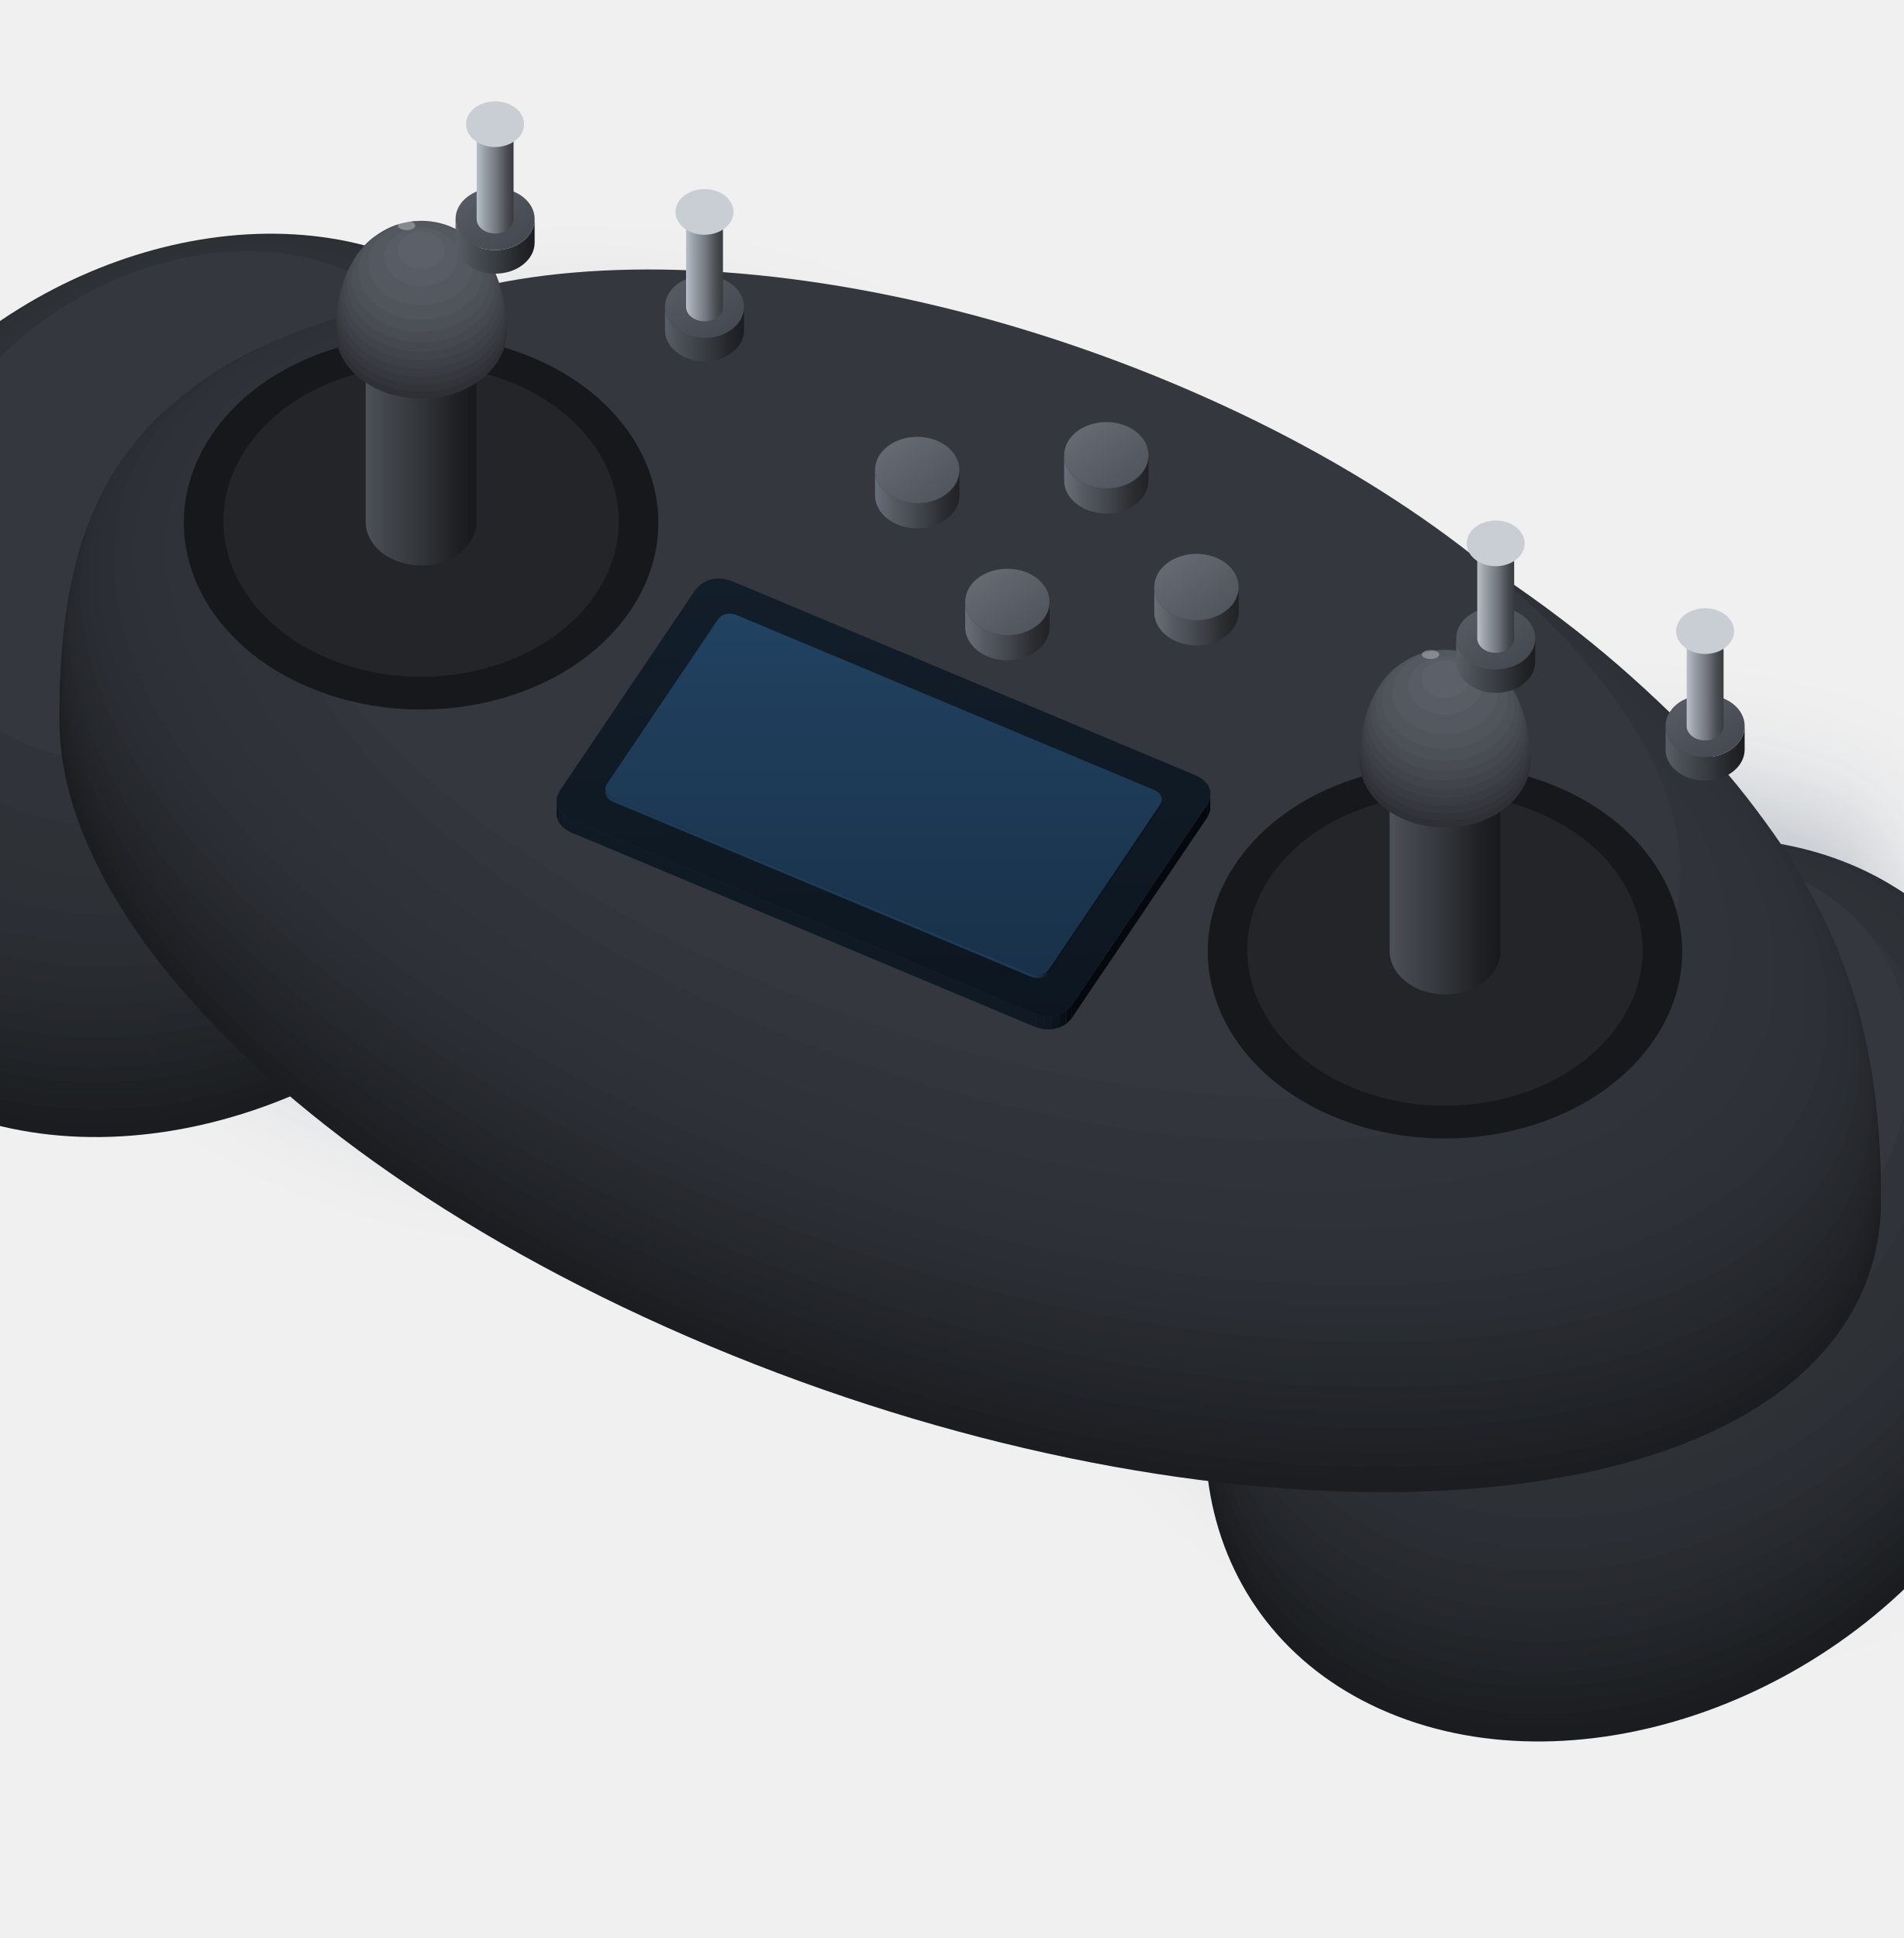
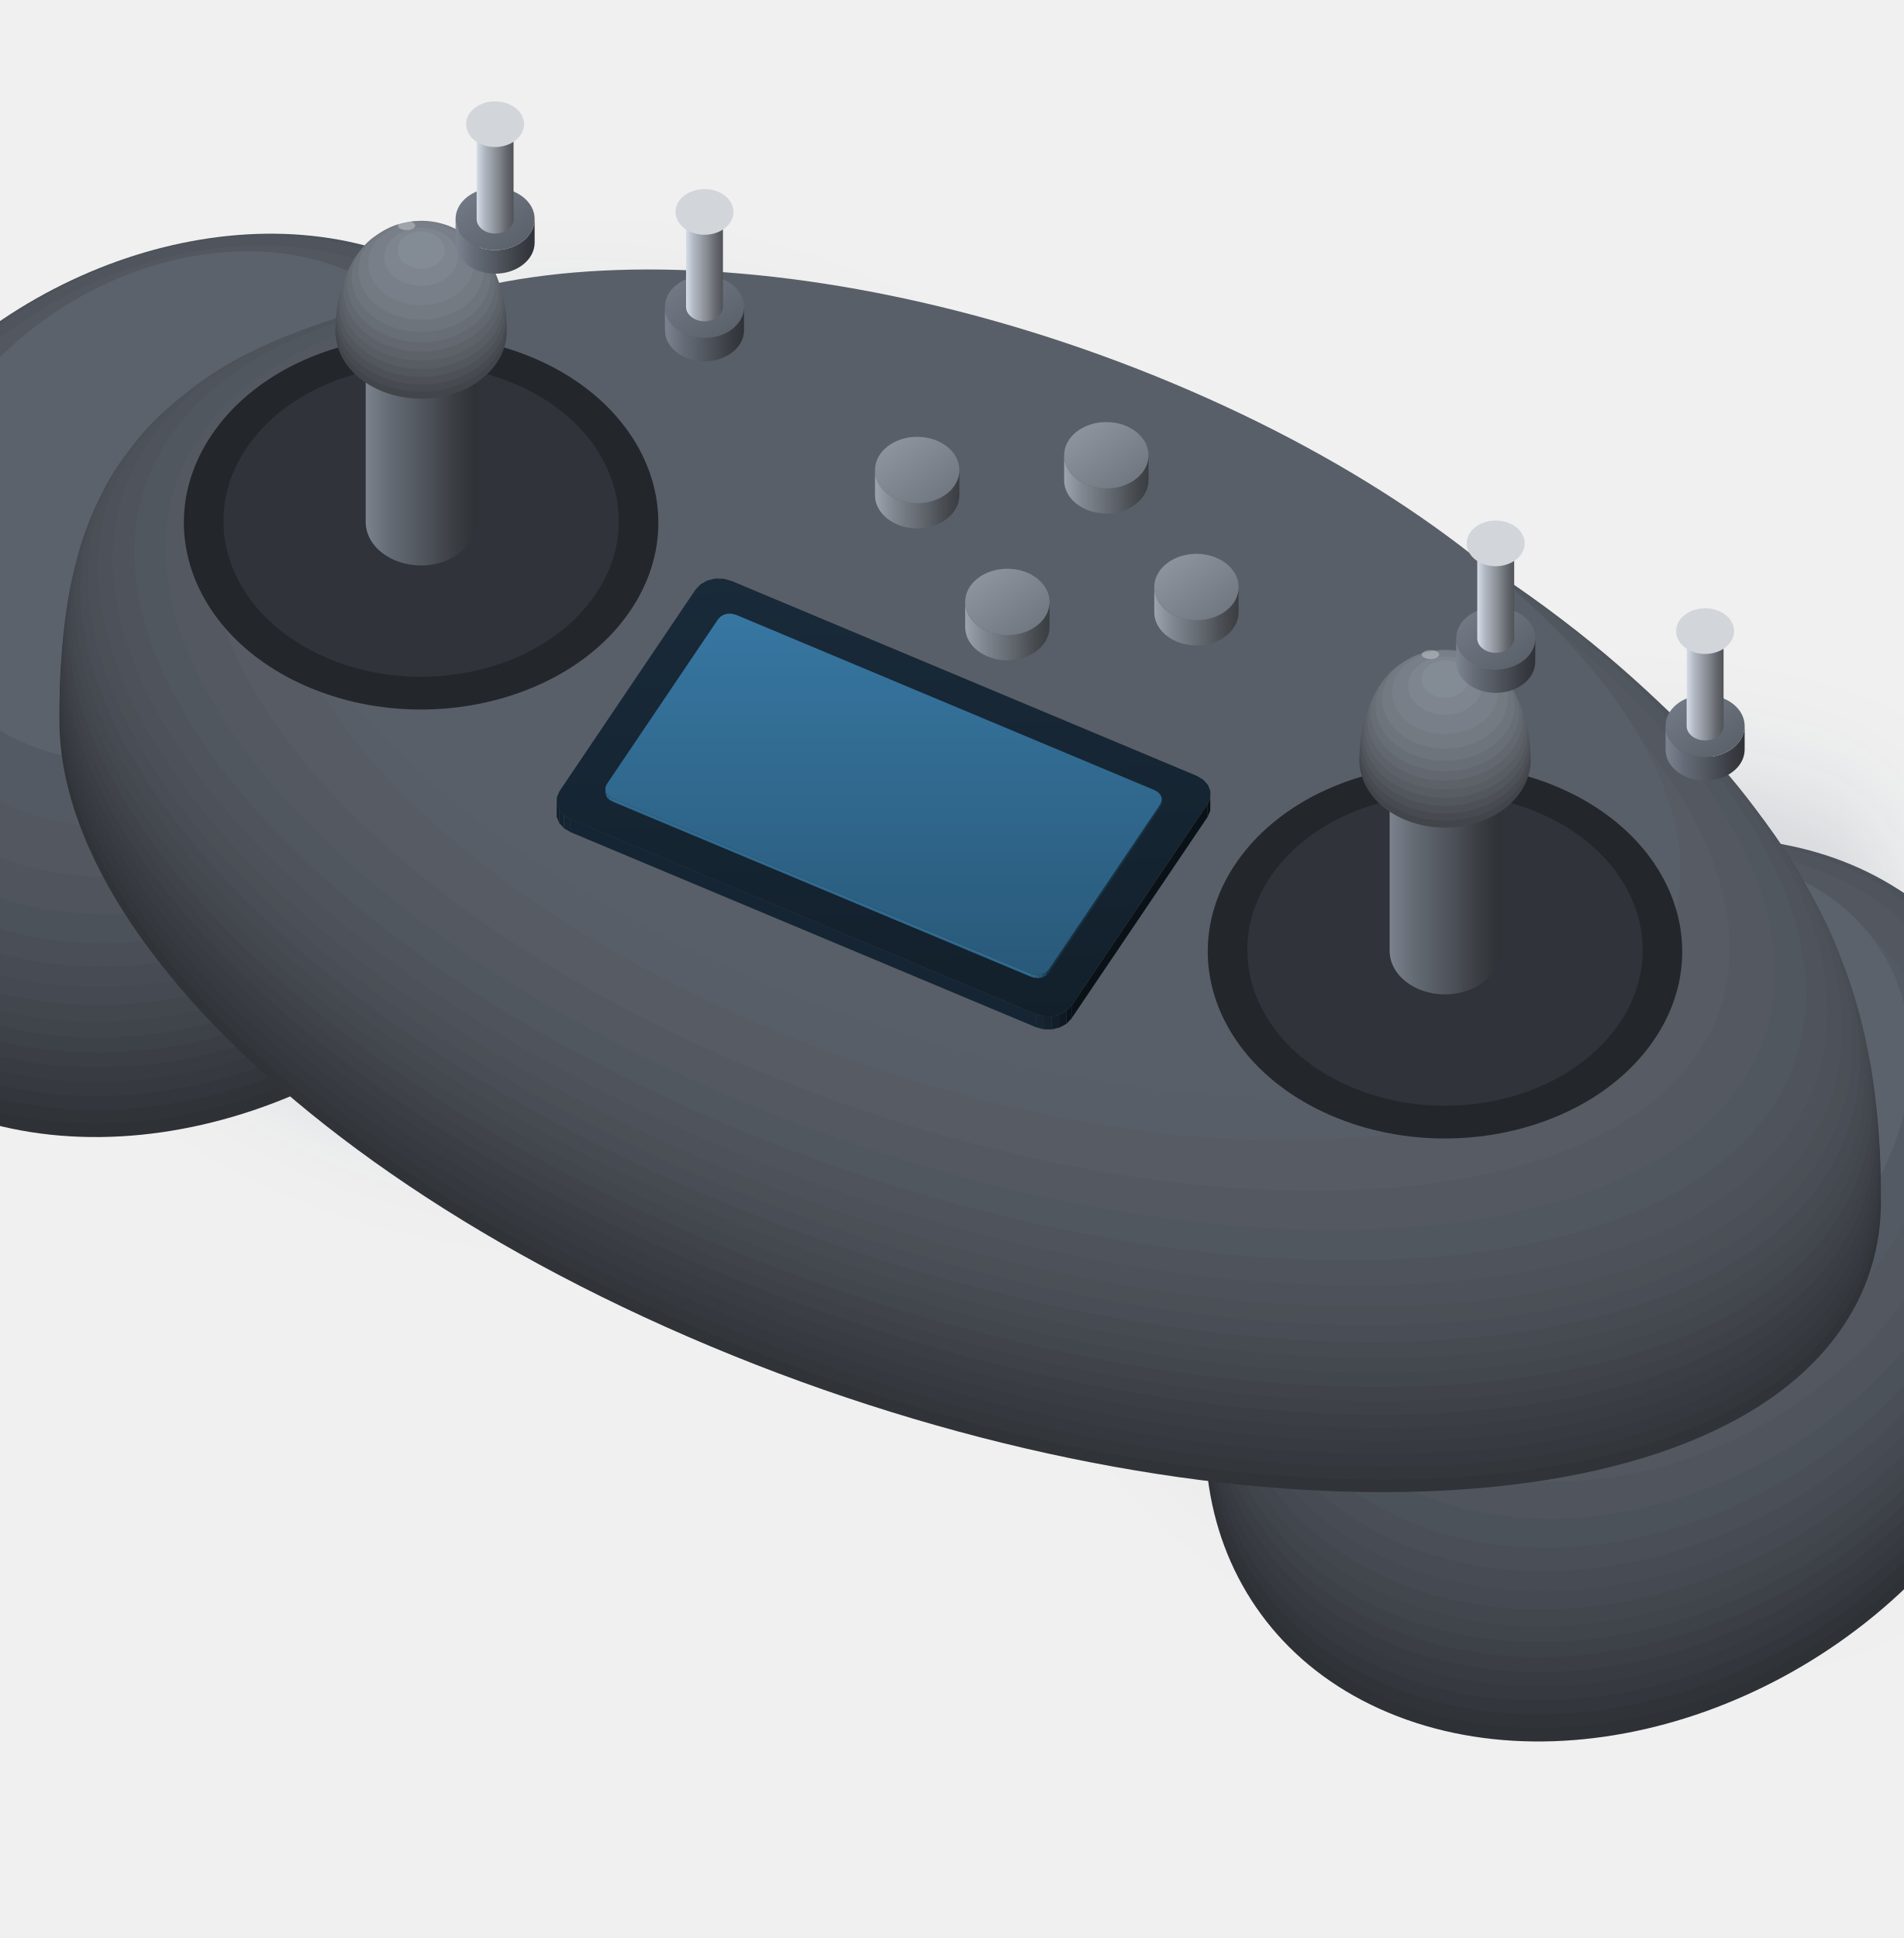
<svg xmlns="http://www.w3.org/2000/svg" viewBox="-73.62 -72.94 144.47 147.07" width="144.47" height="147.07">
  <defs>
    <filter id="blur" x="-30%" y="-30%" width="160%" height="160%">
-       <feGaussianBlur stdDeviation="4.5" />
+       <feGaussianBlur stdDeviation="5" />
    </filter>
    <linearGradient id="g2">
-       <stop offset="0" stop-color="#4d5158" />
-       <stop offset="0.22" stop-color="#404349" />
-       <stop offset="0.55" stop-color="#2f3236" />
-       <stop offset="0.82" stop-color="#1f2023" />
-       <stop offset="1" stop-color="#18191b" />
+       <stop offset="0" stop-color="#7b828d" />
+       <stop offset="0.22" stop-color="#656b74" />
+       <stop offset="0.55" stop-color="#4e535a" />
+       <stop offset="0.82" stop-color="#393c41" />
+       <stop offset="1" stop-color="#2e3135" />
    </linearGradient>
    <linearGradient id="g3" x1="0" y1="0" x2="1" y2="1">
-       <stop offset="0" stop-color="#4d5058" />
-       <stop offset="1" stop-color="#393c42" />
+       <stop offset="0" stop-color="#747a84" />
+       <stop offset="1" stop-color="#565b63" />
    </linearGradient>
    <linearGradient id="g4" x1="0" y1="0" x2="1" y2="1">
-       <stop offset="0" stop-color="#121e2a" />
-       <stop offset="1" stop-color="#0d1620" />
+       <stop offset="0" stop-color="#192a3a" />
+       <stop offset="1" stop-color="#12202b" />
    </linearGradient>
    <linearGradient id="g5" x1="0" y1="0" x2="1" y2="1">
-       <stop offset="0" stop-color="#214262" />
-       <stop offset="1" stop-color="#193149" />
+       <stop offset="0" stop-color="#3777a2" />
+       <stop offset="1" stop-color="#295979" />
    </linearGradient>
    <linearGradient id="g6">
-       <stop offset="0" stop-color="#686d78" />
-       <stop offset="0.22" stop-color="#565b63" />
-       <stop offset="0.55" stop-color="#40434a" />
-       <stop offset="0.82" stop-color="#2a2c30" />
-       <stop offset="1" stop-color="#202225" />
+       <stop offset="0" stop-color="#9ba3ae" />
+       <stop offset="0.22" stop-color="#808790" />
+       <stop offset="0.55" stop-color="#63686f" />
+       <stop offset="0.82" stop-color="#484c51" />
+       <stop offset="1" stop-color="#3a3d42" />
    </linearGradient>
    <linearGradient id="g7" x1="0" y1="0" x2="1" y2="1">
-       <stop offset="0" stop-color="#686d77" />
-       <stop offset="1" stop-color="#4d5159" />
+       <stop offset="0" stop-color="#9199a4" />
+       <stop offset="1" stop-color="#6c727a" />
    </linearGradient>
    <linearGradient id="g8">
-       <stop offset="0" stop-color="#585e67" />
-       <stop offset="0.22" stop-color="#494e55" />
-       <stop offset="0.55" stop-color="#363a3f" />
-       <stop offset="0.82" stop-color="#232529" />
-       <stop offset="1" stop-color="#1b1d20" />
+       <stop offset="0" stop-color="#7c8491" />
+       <stop offset="0.22" stop-color="#676d78" />
+       <stop offset="0.55" stop-color="#4f545c" />
+       <stop offset="0.82" stop-color="#3a3d43" />
+       <stop offset="1" stop-color="#2f3237" />
    </linearGradient>
    <linearGradient id="g9" x1="0" y1="0" x2="1" y2="1">
-       <stop offset="0" stop-color="#585d67" />
-       <stop offset="1" stop-color="#42464d" />
+       <stop offset="0" stop-color="#757d89" />
+       <stop offset="1" stop-color="#575d66" />
    </linearGradient>
    <linearGradient id="g10">
-       <stop offset="0" stop-color="#b7bfca" />
-       <stop offset="0.22" stop-color="#989fa7" />
-       <stop offset="0.55" stop-color="#71767c" />
-       <stop offset="0.82" stop-color="#494c51" />
-       <stop offset="1" stop-color="#383b3e" />
+       <stop offset="0" stop-color="#d5dde8" />
+       <stop offset="0.22" stop-color="#b0b6c0" />
+       <stop offset="0.55" stop-color="#888d94" />
+       <stop offset="0.82" stop-color="#63666c" />
+       <stop offset="1" stop-color="#505357" />
    </linearGradient>
    <linearGradient id="g11" x1="0" y1="0" x2="1" y2="1">
-       <stop offset="0" stop-color="#b7bfc9" />
-       <stop offset="1" stop-color="#888f96" />
+       <stop offset="0" stop-color="#c7d0da" />
+       <stop offset="1" stop-color="#959ba3" />
    </linearGradient>
  </defs>
-   <g filter="url(#blur)" opacity="0.26">
+   <g filter="url(#blur)" opacity="0.17">
    <ellipse cx="-29.83" cy="-17.12" rx="36.8" ry="29" fill="#1f3350" />
    <ellipse cx="49.63" cy="16.18" rx="36.8" ry="29" fill="#1f3350" />
    <ellipse cx="8.61" cy="-0.37" rx="32" ry="25.22" fill="#1f3350" />
  </g>
-   <ellipse cx="-62" cy="10" rx="30" ry="39" transform="matrix(0.8829 0.3699 -0.4695 0.6958 0.00 0.00)" fill="#1a1c1f" />
-   <ellipse cx="-62" cy="10" rx="30" ry="39" transform="matrix(0.8829 0.3699 -0.4695 0.6958 0.00 -1.03)" fill="#1b1d21" />
-   <ellipse cx="-62" cy="10" rx="29.99" ry="38.98" transform="matrix(0.8829 0.3699 -0.4695 0.6958 0.00 -2.05)" fill="#1d1f22" />
-   <ellipse cx="-62" cy="10" rx="29.96" ry="38.95" transform="matrix(0.8829 0.3699 -0.4695 0.6958 0.00 -3.08)" fill="#1e2124" />
-   <ellipse cx="-62" cy="10" rx="29.92" ry="38.89" transform="matrix(0.8829 0.3699 -0.4695 0.6958 0.00 -4.10)" fill="#202226" />
-   <ellipse cx="-62" cy="10" rx="29.85" ry="38.8" transform="matrix(0.8829 0.3699 -0.4695 0.6958 0.00 -5.13)" fill="#212428" />
-   <ellipse cx="-62" cy="10" rx="29.75" ry="38.68" transform="matrix(0.8829 0.3699 -0.4695 0.6958 0.00 -6.16)" fill="#232529" />
-   <ellipse cx="-62" cy="10" rx="29.62" ry="38.51" transform="matrix(0.8829 0.3699 -0.4695 0.6958 0.00 -7.18)" fill="#24272b" />
-   <ellipse cx="-62" cy="10" rx="29.44" ry="38.27" transform="matrix(0.8829 0.3699 -0.4695 0.6958 0.00 -8.21)" fill="#26282d" />
-   <ellipse cx="-62" cy="10" rx="29.19" ry="37.95" transform="matrix(0.8829 0.3699 -0.4695 0.6958 0.00 -9.23)" fill="#272a2e" />
-   <ellipse cx="-62" cy="10" rx="28.84" ry="37.49" transform="matrix(0.8829 0.3699 -0.4695 0.6958 0.00 -10.26)" fill="#292b30" />
-   <ellipse cx="-62" cy="10" rx="28.32" ry="36.81" transform="matrix(0.8829 0.3699 -0.4695 0.6958 0.00 -11.29)" fill="#2a2d32" />
-   <ellipse cx="-62" cy="10" rx="27.54" ry="35.8" transform="matrix(0.8829 0.3699 -0.4695 0.6958 0.00 -12.31)" fill="#2b2e34" />
-   <ellipse cx="-62" cy="10" rx="26.35" ry="34.25" transform="matrix(0.8829 0.3699 -0.4695 0.6958 0.00 -13.34)" fill="#2d3035" />
-   <ellipse cx="-62" cy="10" rx="24.53" ry="31.88" transform="matrix(0.8829 0.3699 -0.4695 0.6958 0.00 -14.37)" fill="#2e3237" />
-   <ellipse cx="-62" cy="10" rx="21.74" ry="28.26" transform="matrix(0.8829 0.3699 -0.4695 0.6958 0.00 -15.39)" fill="#303339" />
-   <ellipse cx="-62" cy="10" rx="17.5" ry="22.74" transform="matrix(0.8829 0.3699 -0.4695 0.6958 0.00 -16.42)" fill="#31353b" />
-   <ellipse cx="-62" cy="10" rx="11.05" ry="14.36" transform="matrix(0.8829 0.3699 -0.4695 0.6958 0.00 -17.44)" fill="#33363c" />
-   <ellipse cx="-62" cy="10" rx="19.87" ry="25.83" transform="matrix(0.8829 0.3699 -0.4695 0.6958 0.00 -18.47)" fill="#34383e" />
-   <ellipse cx="62" cy="10" rx="30" ry="39" transform="matrix(0.8829 0.3699 -0.4695 0.6958 0.00 0.00)" fill="#1a1c1f" />
-   <ellipse cx="62" cy="10" rx="30" ry="39" transform="matrix(0.8829 0.3699 -0.4695 0.6958 0.00 -1.03)" fill="#1b1d21" />
-   <ellipse cx="62" cy="10" rx="29.99" ry="38.98" transform="matrix(0.8829 0.3699 -0.4695 0.6958 0.00 -2.05)" fill="#1d1f22" />
-   <ellipse cx="62" cy="10" rx="29.96" ry="38.95" transform="matrix(0.8829 0.3699 -0.4695 0.6958 0.00 -3.08)" fill="#1e2124" />
-   <ellipse cx="62" cy="10" rx="29.92" ry="38.89" transform="matrix(0.8829 0.3699 -0.4695 0.6958 0.00 -4.10)" fill="#202226" />
-   <ellipse cx="62" cy="10" rx="29.85" ry="38.8" transform="matrix(0.8829 0.3699 -0.4695 0.6958 0.00 -5.13)" fill="#212428" />
-   <ellipse cx="62" cy="10" rx="29.75" ry="38.68" transform="matrix(0.8829 0.3699 -0.4695 0.6958 0.00 -6.16)" fill="#232529" />
-   <ellipse cx="62" cy="10" rx="29.62" ry="38.51" transform="matrix(0.8829 0.3699 -0.4695 0.6958 0.00 -7.18)" fill="#24272b" />
-   <ellipse cx="62" cy="10" rx="29.44" ry="38.27" transform="matrix(0.8829 0.3699 -0.4695 0.6958 0.00 -8.21)" fill="#26282d" />
-   <ellipse cx="62" cy="10" rx="29.19" ry="37.95" transform="matrix(0.8829 0.3699 -0.4695 0.6958 0.00 -9.23)" fill="#272a2e" />
-   <ellipse cx="62" cy="10" rx="28.84" ry="37.49" transform="matrix(0.8829 0.3699 -0.4695 0.6958 0.00 -10.26)" fill="#292b30" />
-   <ellipse cx="62" cy="10" rx="28.32" ry="36.81" transform="matrix(0.8829 0.3699 -0.4695 0.6958 0.00 -11.29)" fill="#2a2d32" />
-   <ellipse cx="62" cy="10" rx="27.54" ry="35.8" transform="matrix(0.8829 0.3699 -0.4695 0.6958 0.00 -12.31)" fill="#2b2e34" />
-   <ellipse cx="62" cy="10" rx="26.35" ry="34.25" transform="matrix(0.8829 0.3699 -0.4695 0.6958 0.00 -13.34)" fill="#2d3035" />
-   <ellipse cx="62" cy="10" rx="24.53" ry="31.88" transform="matrix(0.8829 0.3699 -0.4695 0.6958 0.00 -14.37)" fill="#2e3237" />
-   <ellipse cx="62" cy="10" rx="21.74" ry="28.26" transform="matrix(0.8829 0.3699 -0.4695 0.6958 0.00 -15.39)" fill="#303339" />
-   <ellipse cx="62" cy="10" rx="17.5" ry="22.74" transform="matrix(0.8829 0.3699 -0.4695 0.6958 0.00 -16.42)" fill="#31353b" />
-   <ellipse cx="62" cy="10" rx="11.05" ry="14.36" transform="matrix(0.8829 0.3699 -0.4695 0.6958 0.00 -17.44)" fill="#33363c" />
-   <ellipse cx="62" cy="10" rx="19.87" ry="25.83" transform="matrix(0.8829 0.3699 -0.4695 0.6958 0.00 -18.47)" fill="#34383e" />
-   <ellipse cx="0" cy="0" rx="75" ry="42" transform="matrix(0.8829 0.3699 -0.4695 0.6958 0.00 0.00)" fill="#1b1d21" />
-   <ellipse cx="0" cy="0" rx="75" ry="42" transform="matrix(0.8829 0.3699 -0.4695 0.6958 0.00 -0.95)" fill="#1d1e22" />
-   <ellipse cx="0" cy="0" rx="74.98" ry="41.99" transform="matrix(0.8829 0.3699 -0.4695 0.6958 0.00 -1.90)" fill="#1e2024" />
-   <ellipse cx="0" cy="0" rx="74.94" ry="41.96" transform="matrix(0.8829 0.3699 -0.4695 0.6958 0.00 -2.85)" fill="#1f2125" />
-   <ellipse cx="0" cy="0" rx="74.87" ry="41.93" transform="matrix(0.8829 0.3699 -0.4695 0.6958 0.00 -3.81)" fill="#202227" />
-   <ellipse cx="0" cy="0" rx="74.78" ry="41.88" transform="matrix(0.8829 0.3699 -0.4695 0.6958 0.00 -4.76)" fill="#212428" />
-   <ellipse cx="0" cy="0" rx="74.66" ry="41.81" transform="matrix(0.8829 0.3699 -0.4695 0.6958 0.00 -5.71)" fill="#23252a" />
-   <ellipse cx="0" cy="0" rx="74.51" ry="41.72" transform="matrix(0.8829 0.3699 -0.4695 0.6958 0.00 -6.66)" fill="#24262b" />
-   <ellipse cx="0" cy="0" rx="74.3" ry="41.61" transform="matrix(0.8829 0.3699 -0.4695 0.6958 0.00 -7.61)" fill="#25282d" />
-   <ellipse cx="0" cy="0" rx="74.05" ry="41.47" transform="matrix(0.8829 0.3699 -0.4695 0.6958 0.00 -8.56)" fill="#26292e" />
-   <ellipse cx="0" cy="0" rx="73.71" ry="41.28" transform="matrix(0.8829 0.3699 -0.4695 0.6958 0.00 -9.51)" fill="#282a30" />
-   <ellipse cx="0" cy="0" rx="73.27" ry="41.03" transform="matrix(0.8829 0.3699 -0.4695 0.6958 0.00 -10.47)" fill="#292c31" />
-   <ellipse cx="0" cy="0" rx="72.66" ry="40.69" transform="matrix(0.8829 0.3699 -0.4695 0.6958 0.00 -11.42)" fill="#2a2d33" />
-   <ellipse cx="0" cy="0" rx="71.81" ry="40.21" transform="matrix(0.8829 0.3699 -0.4695 0.6958 0.00 -12.37)" fill="#2b2e34" />
-   <ellipse cx="0" cy="0" rx="70.59" ry="39.53" transform="matrix(0.8829 0.3699 -0.4695 0.6958 0.00 -13.32)" fill="#2d3036" />
-   <ellipse cx="0" cy="0" rx="68.83" ry="38.54" transform="matrix(0.8829 0.3699 -0.4695 0.6958 0.00 -14.27)" fill="#2e3137" />
-   <ellipse cx="0" cy="0" rx="66.27" ry="37.11" transform="matrix(0.8829 0.3699 -0.4695 0.6958 0.00 -15.22)" fill="#2f3239" />
-   <ellipse cx="0" cy="0" rx="62.56" ry="35.03" transform="matrix(0.8829 0.3699 -0.4695 0.6958 0.00 -16.18)" fill="#30343a" />
-   <ellipse cx="0" cy="0" rx="57.22" ry="32.05" transform="matrix(0.8829 0.3699 -0.4695 0.6958 0.00 -17.13)" fill="#32353c" />
-   <ellipse cx="0" cy="0" rx="49.6" ry="27.78" transform="matrix(0.8829 0.3699 -0.4695 0.6958 0.00 -18.08)" fill="#33363d" />
-   <ellipse cx="0" cy="0" rx="38.79" ry="21.72" transform="matrix(0.8829 0.3699 -0.4695 0.6958 0.00 -19.03)" fill="#34383f" />
-   <ellipse cx="0" cy="0" rx="23.52" ry="13.17" transform="matrix(0.8829 0.3699 -0.4695 0.6958 0.00 -19.98)" fill="#353940" />
-   <ellipse cx="0" cy="0" rx="55.2" ry="30.91" transform="matrix(0.8829 0.3699 -0.4695 0.6958 0.00 -20.93)" fill="#373a42" />
-   <ellipse cx="0" cy="0" rx="58.5" ry="32.76" transform="matrix(0.8829 0.3699 -0.4695 0.6958 0.00 -21.06)" fill="#34373d" />
-   <ellipse cx="-44" cy="6" rx="18" ry="18" transform="matrix(0.8829 0.3699 -0.4695 0.6958 0.00 -21.18)" fill="#17181b" />
-   <ellipse cx="-44" cy="6" rx="15" ry="15" transform="matrix(0.8829 0.3699 -0.4695 0.6958 0.00 -21.30)" fill="#232528" />
+   <ellipse cx="-62" cy="10" rx="30" ry="39" transform="matrix(0.8829 0.3699 -0.4695 0.6958 0.00 0.00)" fill="#2e3136" />
+   <ellipse cx="-62" cy="10" rx="30" ry="39" transform="matrix(0.8829 0.3699 -0.4695 0.6958 0.00 -1.03)" fill="#303439" />
+   <ellipse cx="-62" cy="10" rx="29.99" ry="38.98" transform="matrix(0.8829 0.3699 -0.4695 0.6958 0.00 -2.05)" fill="#33363c" />
+   <ellipse cx="-62" cy="10" rx="29.96" ry="38.95" transform="matrix(0.8829 0.3699 -0.4695 0.6958 0.00 -3.08)" fill="#36393f" />
+   <ellipse cx="-62" cy="10" rx="29.92" ry="38.89" transform="matrix(0.8829 0.3699 -0.4695 0.6958 0.00 -4.10)" fill="#383c42" />
+   <ellipse cx="-62" cy="10" rx="29.85" ry="38.8" transform="matrix(0.8829 0.3699 -0.4695 0.6958 0.00 -5.13)" fill="#3b3f45" />
+   <ellipse cx="-62" cy="10" rx="29.75" ry="38.68" transform="matrix(0.8829 0.3699 -0.4695 0.6958 0.00 -6.16)" fill="#3d4148" />
+   <ellipse cx="-62" cy="10" rx="29.62" ry="38.51" transform="matrix(0.8829 0.3699 -0.4695 0.6958 0.00 -7.18)" fill="#40444b" />
+   <ellipse cx="-62" cy="10" rx="29.44" ry="38.27" transform="matrix(0.8829 0.3699 -0.4695 0.6958 0.00 -8.21)" fill="#42474e" />
+   <ellipse cx="-62" cy="10" rx="29.19" ry="37.95" transform="matrix(0.8829 0.3699 -0.4695 0.6958 0.00 -9.23)" fill="#454951" />
+   <ellipse cx="-62" cy="10" rx="28.84" ry="37.49" transform="matrix(0.8829 0.3699 -0.4695 0.6958 0.00 -10.26)" fill="#474c54" />
+   <ellipse cx="-62" cy="10" rx="28.32" ry="36.81" transform="matrix(0.8829 0.3699 -0.4695 0.6958 0.00 -11.29)" fill="#4a4f57" />
+   <ellipse cx="-62" cy="10" rx="27.54" ry="35.8" transform="matrix(0.8829 0.3699 -0.4695 0.6958 0.00 -12.31)" fill="#4c525a" />
+   <ellipse cx="-62" cy="10" rx="26.35" ry="34.25" transform="matrix(0.8829 0.3699 -0.4695 0.6958 0.00 -13.34)" fill="#4f545d" />
+   <ellipse cx="-62" cy="10" rx="24.53" ry="31.88" transform="matrix(0.8829 0.3699 -0.4695 0.6958 0.00 -14.37)" fill="#525760" />
+   <ellipse cx="-62" cy="10" rx="21.74" ry="28.26" transform="matrix(0.8829 0.3699 -0.4695 0.6958 0.00 -15.39)" fill="#545a63" />
+   <ellipse cx="-62" cy="10" rx="17.5" ry="22.74" transform="matrix(0.8829 0.3699 -0.4695 0.6958 0.00 -16.42)" fill="#575d66" />
+   <ellipse cx="-62" cy="10" rx="11.05" ry="14.36" transform="matrix(0.8829 0.3699 -0.4695 0.6958 0.00 -17.44)" fill="#595f69" />
+   <ellipse cx="-62" cy="10" rx="19.87" ry="25.83" transform="matrix(0.8829 0.3699 -0.4695 0.6958 0.00 -18.47)" fill="#5c626c" />
+   <ellipse cx="62" cy="10" rx="30" ry="39" transform="matrix(0.8829 0.3699 -0.4695 0.6958 0.00 0.00)" fill="#2e3136" />
+   <ellipse cx="62" cy="10" rx="30" ry="39" transform="matrix(0.8829 0.3699 -0.4695 0.6958 0.00 -1.03)" fill="#303439" />
+   <ellipse cx="62" cy="10" rx="29.99" ry="38.98" transform="matrix(0.8829 0.3699 -0.4695 0.6958 0.00 -2.05)" fill="#33363c" />
+   <ellipse cx="62" cy="10" rx="29.96" ry="38.95" transform="matrix(0.8829 0.3699 -0.4695 0.6958 0.00 -3.08)" fill="#36393f" />
+   <ellipse cx="62" cy="10" rx="29.92" ry="38.89" transform="matrix(0.8829 0.3699 -0.4695 0.6958 0.00 -4.10)" fill="#383c42" />
+   <ellipse cx="62" cy="10" rx="29.85" ry="38.8" transform="matrix(0.8829 0.3699 -0.4695 0.6958 0.00 -5.13)" fill="#3b3f45" />
+   <ellipse cx="62" cy="10" rx="29.75" ry="38.68" transform="matrix(0.8829 0.3699 -0.4695 0.6958 0.00 -6.16)" fill="#3d4148" />
+   <ellipse cx="62" cy="10" rx="29.62" ry="38.51" transform="matrix(0.8829 0.3699 -0.4695 0.6958 0.00 -7.18)" fill="#40444b" />
+   <ellipse cx="62" cy="10" rx="29.44" ry="38.27" transform="matrix(0.8829 0.3699 -0.4695 0.6958 0.00 -8.21)" fill="#42474e" />
+   <ellipse cx="62" cy="10" rx="29.19" ry="37.95" transform="matrix(0.8829 0.3699 -0.4695 0.6958 0.00 -9.23)" fill="#454951" />
+   <ellipse cx="62" cy="10" rx="28.84" ry="37.49" transform="matrix(0.8829 0.3699 -0.4695 0.6958 0.00 -10.26)" fill="#474c54" />
+   <ellipse cx="62" cy="10" rx="28.32" ry="36.81" transform="matrix(0.8829 0.3699 -0.4695 0.6958 0.00 -11.29)" fill="#4a4f57" />
+   <ellipse cx="62" cy="10" rx="27.54" ry="35.8" transform="matrix(0.8829 0.3699 -0.4695 0.6958 0.00 -12.31)" fill="#4c525a" />
+   <ellipse cx="62" cy="10" rx="26.35" ry="34.25" transform="matrix(0.8829 0.3699 -0.4695 0.6958 0.00 -13.34)" fill="#4f545d" />
+   <ellipse cx="62" cy="10" rx="24.53" ry="31.88" transform="matrix(0.8829 0.3699 -0.4695 0.6958 0.00 -14.37)" fill="#525760" />
+   <ellipse cx="62" cy="10" rx="21.74" ry="28.26" transform="matrix(0.8829 0.3699 -0.4695 0.6958 0.00 -15.39)" fill="#545a63" />
+   <ellipse cx="62" cy="10" rx="17.5" ry="22.74" transform="matrix(0.8829 0.3699 -0.4695 0.6958 0.00 -16.42)" fill="#575d66" />
+   <ellipse cx="62" cy="10" rx="11.05" ry="14.36" transform="matrix(0.8829 0.3699 -0.4695 0.6958 0.00 -17.44)" fill="#595f69" />
+   <ellipse cx="62" cy="10" rx="19.87" ry="25.83" transform="matrix(0.8829 0.3699 -0.4695 0.6958 0.00 -18.47)" fill="#5c626c" />
+   <ellipse cx="0" cy="0" rx="75" ry="42" transform="matrix(0.8829 0.3699 -0.4695 0.6958 0.00 0.00)" fill="#303338" />
+   <ellipse cx="0" cy="0" rx="75" ry="42" transform="matrix(0.8829 0.3699 -0.4695 0.6958 0.00 -0.95)" fill="#33363b" />
+   <ellipse cx="0" cy="0" rx="74.98" ry="41.99" transform="matrix(0.8829 0.3699 -0.4695 0.6958 0.00 -1.90)" fill="#35383e" />
+   <ellipse cx="0" cy="0" rx="74.94" ry="41.96" transform="matrix(0.8829 0.3699 -0.4695 0.6958 0.00 -2.85)" fill="#373a40" />
+   <ellipse cx="0" cy="0" rx="74.87" ry="41.93" transform="matrix(0.8829 0.3699 -0.4695 0.6958 0.00 -3.81)" fill="#393d43" />
+   <ellipse cx="0" cy="0" rx="74.78" ry="41.88" transform="matrix(0.8829 0.3699 -0.4695 0.6958 0.00 -4.76)" fill="#3b3f45" />
+   <ellipse cx="0" cy="0" rx="74.66" ry="41.81" transform="matrix(0.8829 0.3699 -0.4695 0.6958 0.00 -5.71)" fill="#3e4148" />
+   <ellipse cx="0" cy="0" rx="74.51" ry="41.72" transform="matrix(0.8829 0.3699 -0.4695 0.6958 0.00 -6.66)" fill="#40444a" />
+   <ellipse cx="0" cy="0" rx="74.3" ry="41.61" transform="matrix(0.8829 0.3699 -0.4695 0.6958 0.00 -7.61)" fill="#42464d" />
+   <ellipse cx="0" cy="0" rx="74.05" ry="41.47" transform="matrix(0.8829 0.3699 -0.4695 0.6958 0.00 -8.56)" fill="#444950" />
+   <ellipse cx="0" cy="0" rx="73.71" ry="41.28" transform="matrix(0.8829 0.3699 -0.4695 0.6958 0.00 -9.51)" fill="#464b52" />
+   <ellipse cx="0" cy="0" rx="73.27" ry="41.03" transform="matrix(0.8829 0.3699 -0.4695 0.6958 0.00 -10.47)" fill="#494d55" />
+   <ellipse cx="0" cy="0" rx="72.66" ry="40.69" transform="matrix(0.8829 0.3699 -0.4695 0.6958 0.00 -11.42)" fill="#4b5057" />
+   <ellipse cx="0" cy="0" rx="71.81" ry="40.21" transform="matrix(0.8829 0.3699 -0.4695 0.6958 0.00 -12.37)" fill="#4d525a" />
+   <ellipse cx="0" cy="0" rx="70.59" ry="39.53" transform="matrix(0.8829 0.3699 -0.4695 0.6958 0.00 -13.32)" fill="#4f545c" />
+   <ellipse cx="0" cy="0" rx="68.83" ry="38.54" transform="matrix(0.8829 0.3699 -0.4695 0.6958 0.00 -14.27)" fill="#51575f" />
+   <ellipse cx="0" cy="0" rx="66.27" ry="37.11" transform="matrix(0.8829 0.3699 -0.4695 0.6958 0.00 -15.22)" fill="#545961" />
+   <ellipse cx="0" cy="0" rx="62.56" ry="35.03" transform="matrix(0.8829 0.3699 -0.4695 0.6958 0.00 -16.18)" fill="#565b64" />
+   <ellipse cx="0" cy="0" rx="57.22" ry="32.05" transform="matrix(0.8829 0.3699 -0.4695 0.6958 0.00 -17.13)" fill="#585e67" />
+   <ellipse cx="0" cy="0" rx="49.6" ry="27.78" transform="matrix(0.8829 0.3699 -0.4695 0.6958 0.00 -18.08)" fill="#5a6069" />
+   <ellipse cx="0" cy="0" rx="38.79" ry="21.72" transform="matrix(0.8829 0.3699 -0.4695 0.6958 0.00 -19.03)" fill="#5c626c" />
+   <ellipse cx="0" cy="0" rx="23.52" ry="13.17" transform="matrix(0.8829 0.3699 -0.4695 0.6958 0.00 -19.98)" fill="#5f656e" />
+   <ellipse cx="0" cy="0" rx="55.2" ry="30.91" transform="matrix(0.8829 0.3699 -0.4695 0.6958 0.00 -20.93)" fill="#616771" />
+   <ellipse cx="0" cy="0" rx="58.5" ry="32.76" transform="matrix(0.8829 0.3699 -0.4695 0.6958 0.00 -21.06)" fill="#595f68" />
+   <ellipse cx="-44" cy="6" rx="18" ry="18" transform="matrix(0.8829 0.3699 -0.4695 0.6958 0.00 -21.18)" fill="#23262b" />
+   <ellipse cx="-44" cy="6" rx="15" ry="15" transform="matrix(0.8829 0.3699 -0.4695 0.6958 0.00 -21.30)" fill="#30343a" />
  <path d="M-45.87 -33.34A4.2 3.31 0 0 0 -37.47 -33.34L-37.47 -49.04A4.2 3.31 0 0 1 -45.87 -49.04Z" fill="url(#g2)" />
  <ellipse cx="-41.67" cy="-49.04" rx="4.2" ry="3.31" fill="url(#g3)" />
-   <ellipse cx="-44" cy="6" rx="6.5" ry="6.5" transform="matrix(0.8829 0.3699 -0.4695 0.6958 0.00 -35.71)" fill="#2e3035" />
-   <ellipse cx="-44" cy="6" rx="6.48" ry="6.48" transform="matrix(0.8829 0.3699 -0.4695 0.6958 0.00 -36.22)" fill="#323439" />
-   <ellipse cx="-44" cy="6" rx="6.44" ry="6.44" transform="matrix(0.8829 0.3699 -0.4695 0.6958 0.00 -36.73)" fill="#36383d" />
-   <ellipse cx="-44" cy="6" rx="6.36" ry="6.36" transform="matrix(0.8829 0.3699 -0.4695 0.6958 0.00 -37.25)" fill="#393c42" />
-   <ellipse cx="-44" cy="6" rx="6.24" ry="6.24" transform="matrix(0.8829 0.3699 -0.4695 0.6958 0.00 -37.76)" fill="#3d4046" />
-   <ellipse cx="-44" cy="6" rx="6.08" ry="6.08" transform="matrix(0.8829 0.3699 -0.4695 0.6958 0.00 -38.27)" fill="#41454b" />
-   <ellipse cx="-44" cy="6" rx="5.88" ry="5.88" transform="matrix(0.8829 0.3699 -0.4695 0.6958 0.00 -38.79)" fill="#45494f" />
-   <ellipse cx="-44" cy="6" rx="5.62" ry="5.62" transform="matrix(0.8829 0.3699 -0.4695 0.6958 0.00 -39.30)" fill="#494d53" />
-   <ellipse cx="-44" cy="6" rx="5.27" ry="5.27" transform="matrix(0.8829 0.3699 -0.4695 0.6958 0.00 -39.81)" fill="#4c5158" />
-   <ellipse cx="-44" cy="6" rx="4.76" ry="4.76" transform="matrix(0.8829 0.3699 -0.4695 0.6958 0.00 -40.33)" fill="#50555c" />
-   <ellipse cx="-44" cy="6" rx="4.01" ry="4.01" transform="matrix(0.8829 0.3699 -0.4695 0.6958 0.00 -40.84)" fill="#545961" />
-   <ellipse cx="-44" cy="6" rx="2.8" ry="2.8" transform="matrix(0.8829 0.3699 -0.4695 0.6958 0.00 -41.35)" fill="#585d65" />
-   <ellipse cx="-44" cy="6" rx="1.79" ry="1.79" transform="matrix(0.8829 0.3699 -0.4695 0.6958 0.00 -41.86)" fill="#5c6169" />
+   <ellipse cx="-44" cy="6" rx="6.5" ry="6.5" transform="matrix(0.8829 0.3699 -0.4695 0.6958 0.00 -35.71)" fill="#42454a" />
+   <ellipse cx="-44" cy="6" rx="6.48" ry="6.48" transform="matrix(0.8829 0.3699 -0.4695 0.6958 0.00 -36.22)" fill="#474b51" />
+   <ellipse cx="-44" cy="6" rx="6.44" ry="6.44" transform="matrix(0.8829 0.3699 -0.4695 0.6958 0.00 -36.73)" fill="#4d5157" />
+   <ellipse cx="-44" cy="6" rx="6.36" ry="6.36" transform="matrix(0.8829 0.3699 -0.4695 0.6958 0.00 -37.25)" fill="#52575d" />
+   <ellipse cx="-44" cy="6" rx="6.24" ry="6.24" transform="matrix(0.8829 0.3699 -0.4695 0.6958 0.00 -37.76)" fill="#585d63" />
+   <ellipse cx="-44" cy="6" rx="6.08" ry="6.08" transform="matrix(0.8829 0.3699 -0.4695 0.6958 0.00 -38.27)" fill="#5d6269" />
+   <ellipse cx="-44" cy="6" rx="5.88" ry="5.88" transform="matrix(0.8829 0.3699 -0.4695 0.6958 0.00 -38.79)" fill="#636870" />
+   <ellipse cx="-44" cy="6" rx="5.62" ry="5.62" transform="matrix(0.8829 0.3699 -0.4695 0.6958 0.00 -39.30)" fill="#686e76" />
+   <ellipse cx="-44" cy="6" rx="5.27" ry="5.27" transform="matrix(0.8829 0.3699 -0.4695 0.6958 0.00 -39.81)" fill="#6e747c" />
+   <ellipse cx="-44" cy="6" rx="4.76" ry="4.76" transform="matrix(0.8829 0.3699 -0.4695 0.6958 0.00 -40.33)" fill="#737a82" />
+   <ellipse cx="-44" cy="6" rx="4.01" ry="4.01" transform="matrix(0.8829 0.3699 -0.4695 0.6958 0.00 -40.84)" fill="#787f88" />
+   <ellipse cx="-44" cy="6" rx="2.8" ry="2.8" transform="matrix(0.8829 0.3699 -0.4695 0.6958 0.00 -41.35)" fill="#7e858f" />
+   <ellipse cx="-44" cy="6" rx="1.79" ry="1.79" transform="matrix(0.8829 0.3699 -0.4695 0.6958 0.00 -41.86)" fill="#838b95" />
  <ellipse cx="-42.77" cy="-55.82" rx="0.66" ry="0.34" fill="#fff" fill-opacity=".30" />
-   <ellipse cx="44" cy="6" rx="18" ry="18" transform="matrix(0.8829 0.3699 -0.4695 0.6958 0.00 -21.18)" fill="#17181b" />
-   <ellipse cx="44" cy="6" rx="15" ry="15" transform="matrix(0.8829 0.3699 -0.4695 0.6958 0.00 -21.30)" fill="#232528" />
+   <ellipse cx="44" cy="6" rx="18" ry="18" transform="matrix(0.8829 0.3699 -0.4695 0.6958 0.00 -21.18)" fill="#23262b" />
+   <ellipse cx="44" cy="6" rx="15" ry="15" transform="matrix(0.8829 0.3699 -0.4695 0.6958 0.00 -21.30)" fill="#30343a" />
  <path d="M31.83 -0.79A4.2 3.31 0 0 0 40.23 -0.79L40.23 -16.49A4.2 3.31 0 0 1 31.83 -16.49Z" fill="url(#g2)" />
  <ellipse cx="36.03" cy="-16.49" rx="4.2" ry="3.31" fill="url(#g3)" />
-   <ellipse cx="44" cy="6" rx="6.5" ry="6.5" transform="matrix(0.8829 0.3699 -0.4695 0.6958 0.00 -35.71)" fill="#2e3035" />
-   <ellipse cx="44" cy="6" rx="6.48" ry="6.48" transform="matrix(0.8829 0.3699 -0.4695 0.6958 0.00 -36.22)" fill="#323439" />
-   <ellipse cx="44" cy="6" rx="6.44" ry="6.44" transform="matrix(0.8829 0.3699 -0.4695 0.6958 0.00 -36.73)" fill="#36383d" />
-   <ellipse cx="44" cy="6" rx="6.36" ry="6.36" transform="matrix(0.8829 0.3699 -0.4695 0.6958 0.00 -37.25)" fill="#393c42" />
-   <ellipse cx="44" cy="6" rx="6.24" ry="6.24" transform="matrix(0.8829 0.3699 -0.4695 0.6958 0.00 -37.76)" fill="#3d4046" />
-   <ellipse cx="44" cy="6" rx="6.08" ry="6.08" transform="matrix(0.8829 0.3699 -0.4695 0.6958 0.00 -38.27)" fill="#41454b" />
-   <ellipse cx="44" cy="6" rx="5.88" ry="5.88" transform="matrix(0.8829 0.3699 -0.4695 0.6958 0.00 -38.79)" fill="#45494f" />
-   <ellipse cx="44" cy="6" rx="5.62" ry="5.62" transform="matrix(0.8829 0.3699 -0.4695 0.6958 0.00 -39.30)" fill="#494d53" />
-   <ellipse cx="44" cy="6" rx="5.27" ry="5.27" transform="matrix(0.8829 0.3699 -0.4695 0.6958 0.00 -39.81)" fill="#4c5158" />
-   <ellipse cx="44" cy="6" rx="4.76" ry="4.76" transform="matrix(0.8829 0.3699 -0.4695 0.6958 0.00 -40.33)" fill="#50555c" />
-   <ellipse cx="44" cy="6" rx="4.01" ry="4.01" transform="matrix(0.8829 0.3699 -0.4695 0.6958 0.00 -40.84)" fill="#545961" />
-   <ellipse cx="44" cy="6" rx="2.8" ry="2.8" transform="matrix(0.8829 0.3699 -0.4695 0.6958 0.00 -41.35)" fill="#585d65" />
-   <ellipse cx="44" cy="6" rx="1.79" ry="1.79" transform="matrix(0.8829 0.3699 -0.4695 0.6958 0.00 -41.86)" fill="#5c6169" />
+   <ellipse cx="44" cy="6" rx="6.5" ry="6.5" transform="matrix(0.8829 0.3699 -0.4695 0.6958 0.00 -35.71)" fill="#42454a" />
+   <ellipse cx="44" cy="6" rx="6.48" ry="6.48" transform="matrix(0.8829 0.3699 -0.4695 0.6958 0.00 -36.22)" fill="#474b51" />
+   <ellipse cx="44" cy="6" rx="6.44" ry="6.44" transform="matrix(0.8829 0.3699 -0.4695 0.6958 0.00 -36.73)" fill="#4d5157" />
+   <ellipse cx="44" cy="6" rx="6.36" ry="6.36" transform="matrix(0.8829 0.3699 -0.4695 0.6958 0.00 -37.25)" fill="#52575d" />
+   <ellipse cx="44" cy="6" rx="6.24" ry="6.24" transform="matrix(0.8829 0.3699 -0.4695 0.6958 0.00 -37.76)" fill="#585d63" />
+   <ellipse cx="44" cy="6" rx="6.08" ry="6.08" transform="matrix(0.8829 0.3699 -0.4695 0.6958 0.00 -38.27)" fill="#5d6269" />
+   <ellipse cx="44" cy="6" rx="5.88" ry="5.88" transform="matrix(0.8829 0.3699 -0.4695 0.6958 0.00 -38.79)" fill="#636870" />
+   <ellipse cx="44" cy="6" rx="5.62" ry="5.62" transform="matrix(0.8829 0.3699 -0.4695 0.6958 0.00 -39.30)" fill="#686e76" />
+   <ellipse cx="44" cy="6" rx="5.27" ry="5.27" transform="matrix(0.8829 0.3699 -0.4695 0.6958 0.00 -39.81)" fill="#6e747c" />
+   <ellipse cx="44" cy="6" rx="4.76" ry="4.76" transform="matrix(0.8829 0.3699 -0.4695 0.6958 0.00 -40.33)" fill="#737a82" />
+   <ellipse cx="44" cy="6" rx="4.01" ry="4.01" transform="matrix(0.8829 0.3699 -0.4695 0.6958 0.00 -40.84)" fill="#787f88" />
+   <ellipse cx="44" cy="6" rx="2.8" ry="2.8" transform="matrix(0.8829 0.3699 -0.4695 0.6958 0.00 -41.35)" fill="#7e858f" />
+   <ellipse cx="44" cy="6" rx="1.79" ry="1.79" transform="matrix(0.8829 0.3699 -0.4695 0.6958 0.00 -41.86)" fill="#838b95" />
  <ellipse cx="34.93" cy="-23.27" rx="0.66" ry="0.34" fill="#fff" fill-opacity=".30" />
-   <path d="M-31.19 -10.49L-31.38 -10.96L-31.38 -11.95L-31.19 -11.48" fill="#0d1620" />
-   <path d="M18.22 -11.42L18.02 -10.95L18.02 -11.94L18.22 -12.4" fill="#05090d" />
-   <path d="M18.02 -10.95L7.69 4.35L7.69 3.37L18.02 -11.94" fill="#05090d" />
-   <path d="M-30.83 -10.09L-31.19 -10.49L-31.19 -11.48L-30.83 -11.07" fill="#0e1924" />
-   <path d="M7.69 4.35L7.31 4.75L7.31 3.76L7.69 3.37" fill="#060a0f" />
-   <path d="M-30.33 -9.79L-30.83 -10.09L-30.83 -11.07L-30.33 -10.78" fill="#0f1a25" />
-   <path d="M7.31 4.75L6.8 5.03L6.8 4.05L7.31 3.76" fill="#090f16" />
-   <path d="M4.98 5.01L-30.33 -9.79L-30.33 -10.78L4.98 4.02" fill="#0f1a25" />
-   <path d="M5.57 5.17L4.98 5.01L4.98 4.02L5.57 4.18" fill="#0f1925" />
-   <path d="M6.8 5.03L6.2 5.18L6.2 4.19L6.8 4.05" fill="#0c141d" />
-   <path d="M6.2 5.18L5.57 5.17L5.57 4.18L6.2 4.19" fill="#0e1722" />
+   <path d="M-31.19 -10.49L-31.38 -10.96L-31.38 -11.95L-31.19 -11.48" fill="#14212d" />
+   <path d="M18.22 -11.42L18.02 -10.95L18.02 -11.94L18.22 -12.4" fill="#0a1218" />
+   <path d="M18.02 -10.95L7.69 4.35L7.69 3.37L18.02 -11.94" fill="#0a1218" />
+   <path d="M-30.83 -10.09L-31.19 -10.49L-31.19 -11.48L-30.83 -11.07" fill="#152431" />
+   <path d="M7.69 4.35L7.31 4.75L7.31 3.76L7.69 3.37" fill="#0b131a" />
+   <path d="M-30.33 -9.79L-30.83 -10.09L-30.83 -11.07L-30.33 -10.78" fill="#162533" />
+   <path d="M7.31 4.75L6.8 5.03L6.8 4.05L7.31 3.76" fill="#0f1922" />
+   <path d="M4.98 5.01L-30.33 -9.79L-30.33 -10.78L4.98 4.02" fill="#162533" />
+   <path d="M5.57 5.17L4.98 5.01L4.98 4.02L5.57 4.18" fill="#162532" />
+   <path d="M6.8 5.03L6.2 5.18L6.2 4.19L6.8 4.05" fill="#121e29" />
+   <path d="M6.2 5.18L5.57 5.17L5.57 4.18L6.2 4.19" fill="#14222f" />
  <path d="M22 25L21.9 25.62L21.62 26.18L21.18 26.62L20.62 26.9L20 27L-20 27L-20.62 26.9L-21.18 26.62L-21.62 26.18L-21.9 25.62L-22 25L-22 3L-21.9 2.38L-21.62 1.82L-21.18 1.38L-20.62 1.1L-20 1L20 1L20.62 1.1L21.18 1.38L21.62 1.82L21.9 2.38L22 3Z" transform="matrix(0.8829 0.3699 -0.4695 0.6958 0.00 -22.16)" fill="url(#g4)" />
-   <path d="M-27.59 -12.47L-27.68 -12.71L-27.68 -12.96L-27.59 -12.72" fill="#19324a" />
-   <path d="M14.53 -11.89L14.43 -11.66L14.43 -11.9L14.53 -12.14" fill="#0a151f" />
-   <path d="M14.43 -11.66L5.98 0.87L5.98 0.62L14.43 -11.9" fill="#0a151f" />
-   <path d="M-27.41 -12.27L-27.59 -12.47L-27.59 -12.72L-27.41 -12.52" fill="#1c3853" />
-   <path d="M5.98 0.87L5.79 1.06L5.79 0.82L5.98 0.62" fill="#0c1722" />
-   <path d="M-27.16 -12.12L-27.41 -12.27L-27.41 -12.52L-27.16 -12.37" fill="#1d3a56" />
-   <path d="M5.79 1.06L5.53 1.21L5.53 0.96L5.79 0.82" fill="#112333" />
-   <path d="M4.63 1.19L-27.16 -12.12L-27.16 -12.37L4.63 0.95" fill="#1d3a56" />
-   <path d="M4.92 1.27L4.63 1.19L4.63 0.95L4.92 1.03" fill="#1d3955" />
-   <path d="M5.53 1.21L5.23 1.28L5.23 1.03L5.53 0.96" fill="#162d42" />
-   <path d="M5.23 1.28L4.92 1.27L4.92 1.03L5.23 1.03" fill="#1a344e" />
+   <path d="M-27.59 -12.47L-27.68 -12.71L-27.68 -12.96L-27.59 -12.72" fill="#2b5c7d" />
+   <path d="M14.53 -11.89L14.43 -11.66L14.43 -11.9L14.53 -12.14" fill="#173243" />
+   <path d="M14.43 -11.66L5.98 0.87L5.98 0.62L14.43 -11.9" fill="#173243" />
+   <path d="M-27.41 -12.27L-27.59 -12.47L-27.59 -12.72L-27.41 -12.52" fill="#2f6589" />
+   <path d="M5.98 0.87L5.79 1.06L5.79 0.82L5.98 0.62" fill="#193548" />
+   <path d="M-27.16 -12.12L-27.41 -12.27L-27.41 -12.52L-27.16 -12.37" fill="#31698e" />
+   <path d="M5.79 1.06L5.53 1.21L5.53 0.96L5.79 0.82" fill="#21465f" />
+   <path d="M4.63 1.19L-27.16 -12.12L-27.16 -12.37L4.63 0.95" fill="#31698e" />
+   <path d="M4.92 1.27L4.63 1.19L4.63 0.95L4.92 1.03" fill="#30678c" />
+   <path d="M5.53 1.21L5.23 1.28L5.23 1.03L5.53 0.96" fill="#285573" />
+   <path d="M5.23 1.28L4.92 1.27L4.92 1.03L5.23 1.03" fill="#2d6083" />
  <path d="M19 23L18.95 23.31L18.81 23.59L18.59 23.81L18.31 23.95L18 24L-18 24L-18.31 23.95L-18.59 23.81L-18.81 23.59L-18.95 23.31L-19 23L-19 5L-18.95 4.69L-18.81 4.41L-18.59 4.19L-18.31 4.05L-18 4L18 4L18.31 4.05L18.59 4.19L18.81 4.41L18.95 4.69L19 5Z" transform="matrix(0.8829 0.3699 -0.4695 0.6958 0.00 -22.41)" fill="url(#g5)" />
  <path d="M-7.22 -35.36A3.2 2.52 0 0 0 -0.82 -35.36L-0.82 -37.27A3.2 2.52 0 0 1 -7.22 -37.27Z" fill="url(#g6)" />
  <ellipse cx="-4.02" cy="-37.27" rx="3.2" ry="2.52" fill="url(#g7)" />
  <path d="M13.97 -26.48A3.2 2.52 0 0 0 20.37 -26.48L20.37 -28.39A3.2 2.52 0 0 1 13.97 -28.39Z" fill="url(#g6)" />
  <ellipse cx="17.17" cy="-28.39" rx="3.2" ry="2.52" fill="url(#g7)" />
  <path d="M7.13 -36.49A3.2 2.52 0 0 0 13.53 -36.49L13.53 -38.39A3.2 2.52 0 0 1 7.13 -38.39Z" fill="url(#g6)" />
  <ellipse cx="10.33" cy="-38.39" rx="3.2" ry="2.52" fill="url(#g7)" />
  <path d="M-0.38 -25.35A3.2 2.52 0 0 0 6.02 -25.35L6.02 -27.26A3.2 2.52 0 0 1 -0.38 -27.26Z" fill="url(#g6)" />
  <ellipse cx="2.82" cy="-27.26" rx="3.2" ry="2.52" fill="url(#g7)" />
  <path d="M-39.05 -54.53A3 2.36 0 0 0 -33.05 -54.53L-33.05 -56.32A3 2.36 0 0 1 -39.05 -56.32Z" fill="url(#g8)" />
  <ellipse cx="-36.05" cy="-56.32" rx="3" ry="2.36" fill="url(#g9)" />
  <path d="M-37.45 -56.32A1.4 1.1 0 0 0 -34.65 -56.32L-34.65 -63.4A1.4 1.1 0 0 1 -37.45 -63.4Z" fill="url(#g10)" />
  <ellipse cx="-36.05" cy="-63.4" rx="1.4" ry="1.1" fill="url(#g11)" />
-   <ellipse cx="-52" cy="-21" rx="2.2" ry="2.2" transform="matrix(0.8829 0.3699 -0.4695 0.6958 0.00 -29.67)" fill="#c9ced4" />
+   <ellipse cx="-52" cy="-21" rx="2.2" ry="2.2" transform="matrix(0.8829 0.3699 -0.4695 0.6958 0.00 -29.67)" fill="#d2d6db" />
  <path d="M-23.16 -47.88A3 2.36 0 0 0 -17.16 -47.88L-17.16 -49.66A3 2.36 0 0 1 -23.16 -49.66Z" fill="url(#g8)" />
  <ellipse cx="-20.16" cy="-49.66" rx="3" ry="2.36" fill="url(#g9)" />
  <path d="M-21.56 -49.66A1.4 1.1 0 0 0 -18.76 -49.66L-18.76 -56.74A1.4 1.1 0 0 1 -21.56 -56.74Z" fill="url(#g10)" />
  <ellipse cx="-20.16" cy="-56.74" rx="1.4" ry="1.1" fill="url(#g11)" />
-   <ellipse cx="-34" cy="-21" rx="2.2" ry="2.2" transform="matrix(0.8829 0.3699 -0.4695 0.6958 0.00 -29.67)" fill="#c9ced4" />
+   <ellipse cx="-34" cy="-21" rx="2.2" ry="2.2" transform="matrix(0.8829 0.3699 -0.4695 0.6958 0.00 -29.67)" fill="#d2d6db" />
  <path d="M36.88 -22.72A3 2.36 0 0 0 42.88 -22.72L42.88 -24.5A3 2.36 0 0 1 36.88 -24.5Z" fill="url(#g8)" />
  <ellipse cx="39.88" cy="-24.5" rx="3" ry="2.36" fill="url(#g9)" />
  <path d="M38.48 -24.5A1.4 1.1 0 0 0 41.28 -24.5L41.28 -31.58A1.4 1.1 0 0 1 38.48 -31.58Z" fill="url(#g10)" />
  <ellipse cx="39.88" cy="-31.58" rx="1.4" ry="1.1" fill="url(#g11)" />
-   <ellipse cx="34" cy="-21" rx="2.2" ry="2.2" transform="matrix(0.8829 0.3699 -0.4695 0.6958 0.00 -29.67)" fill="#c9ced4" />
+   <ellipse cx="34" cy="-21" rx="2.2" ry="2.2" transform="matrix(0.8829 0.3699 -0.4695 0.6958 0.00 -29.67)" fill="#d2d6db" />
  <path d="M52.77 -16.06A3 2.36 0 0 0 58.77 -16.06L58.77 -17.85A3 2.36 0 0 1 52.77 -17.85Z" fill="url(#g8)" />
  <ellipse cx="55.77" cy="-17.85" rx="3" ry="2.36" fill="url(#g9)" />
  <path d="M54.37 -17.85A1.4 1.1 0 0 0 57.17 -17.85L57.17 -24.93A1.4 1.1 0 0 1 54.37 -24.93Z" fill="url(#g10)" />
  <ellipse cx="55.77" cy="-24.93" rx="1.4" ry="1.1" fill="url(#g11)" />
-   <ellipse cx="52" cy="-21" rx="2.2" ry="2.2" transform="matrix(0.8829 0.3699 -0.4695 0.6958 0.00 -29.67)" fill="#c9ced4" />
+   <ellipse cx="52" cy="-21" rx="2.2" ry="2.2" transform="matrix(0.8829 0.3699 -0.4695 0.6958 0.00 -29.67)" fill="#d2d6db" />
</svg>
